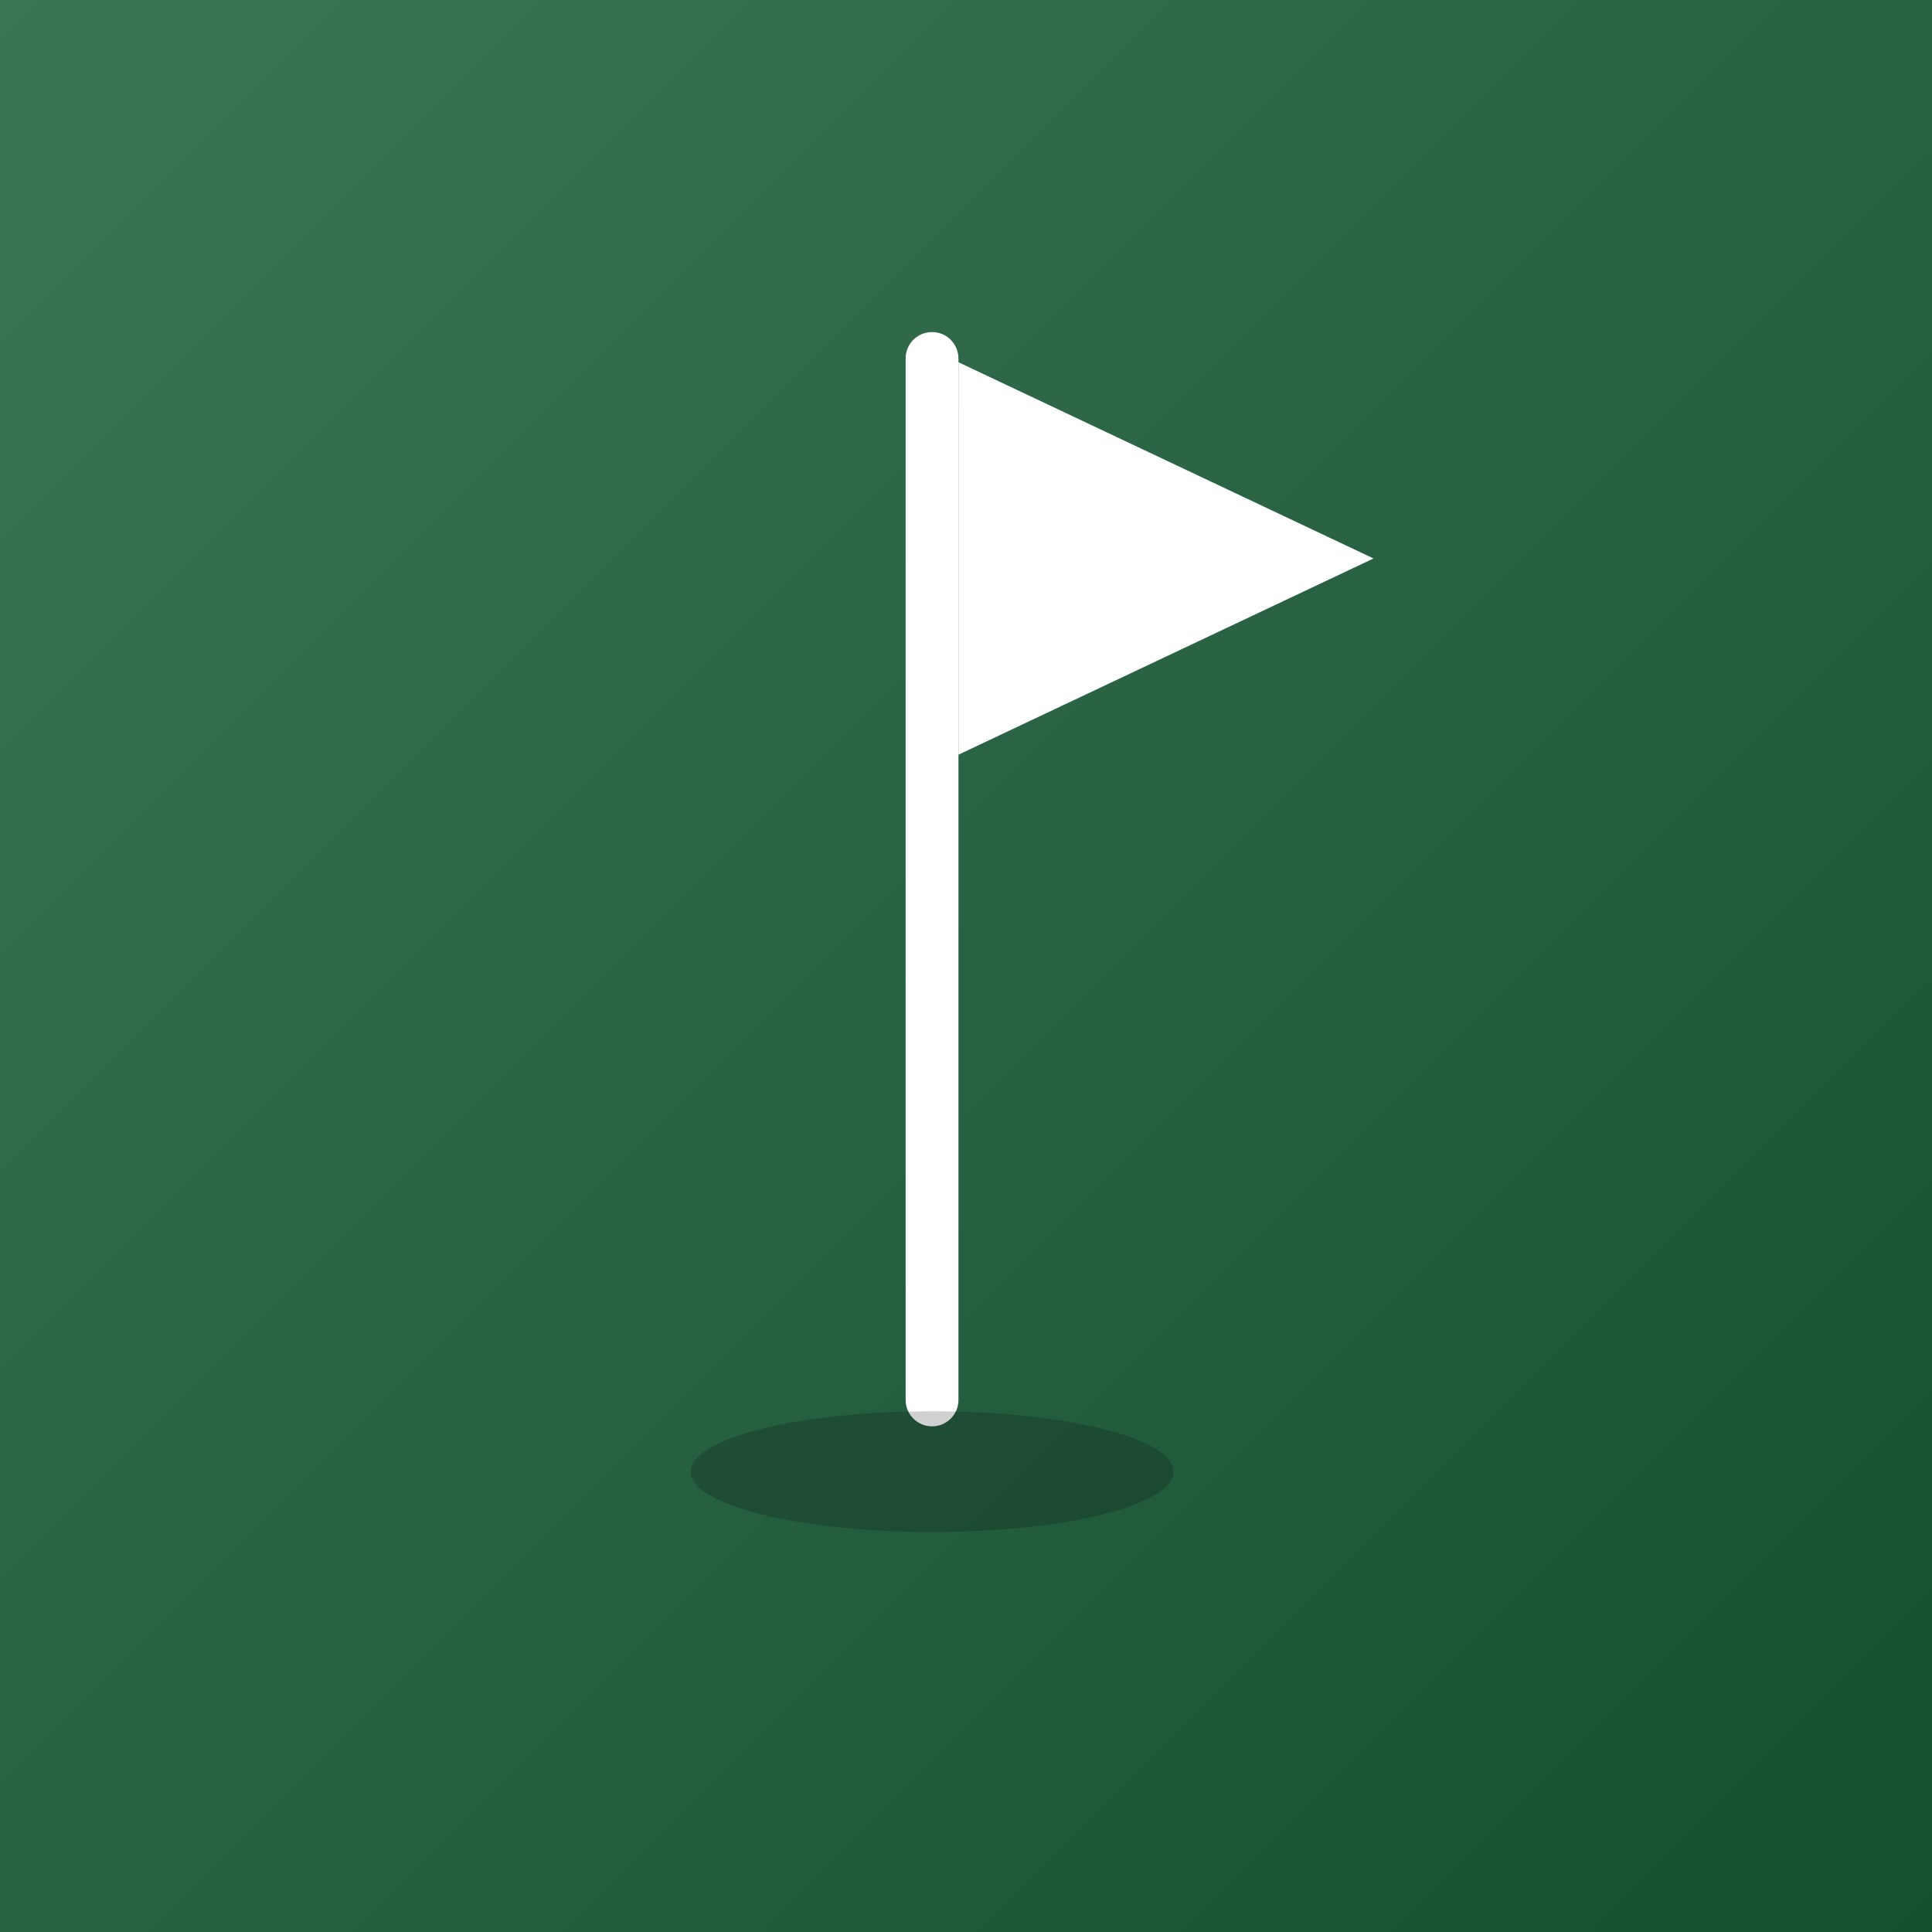
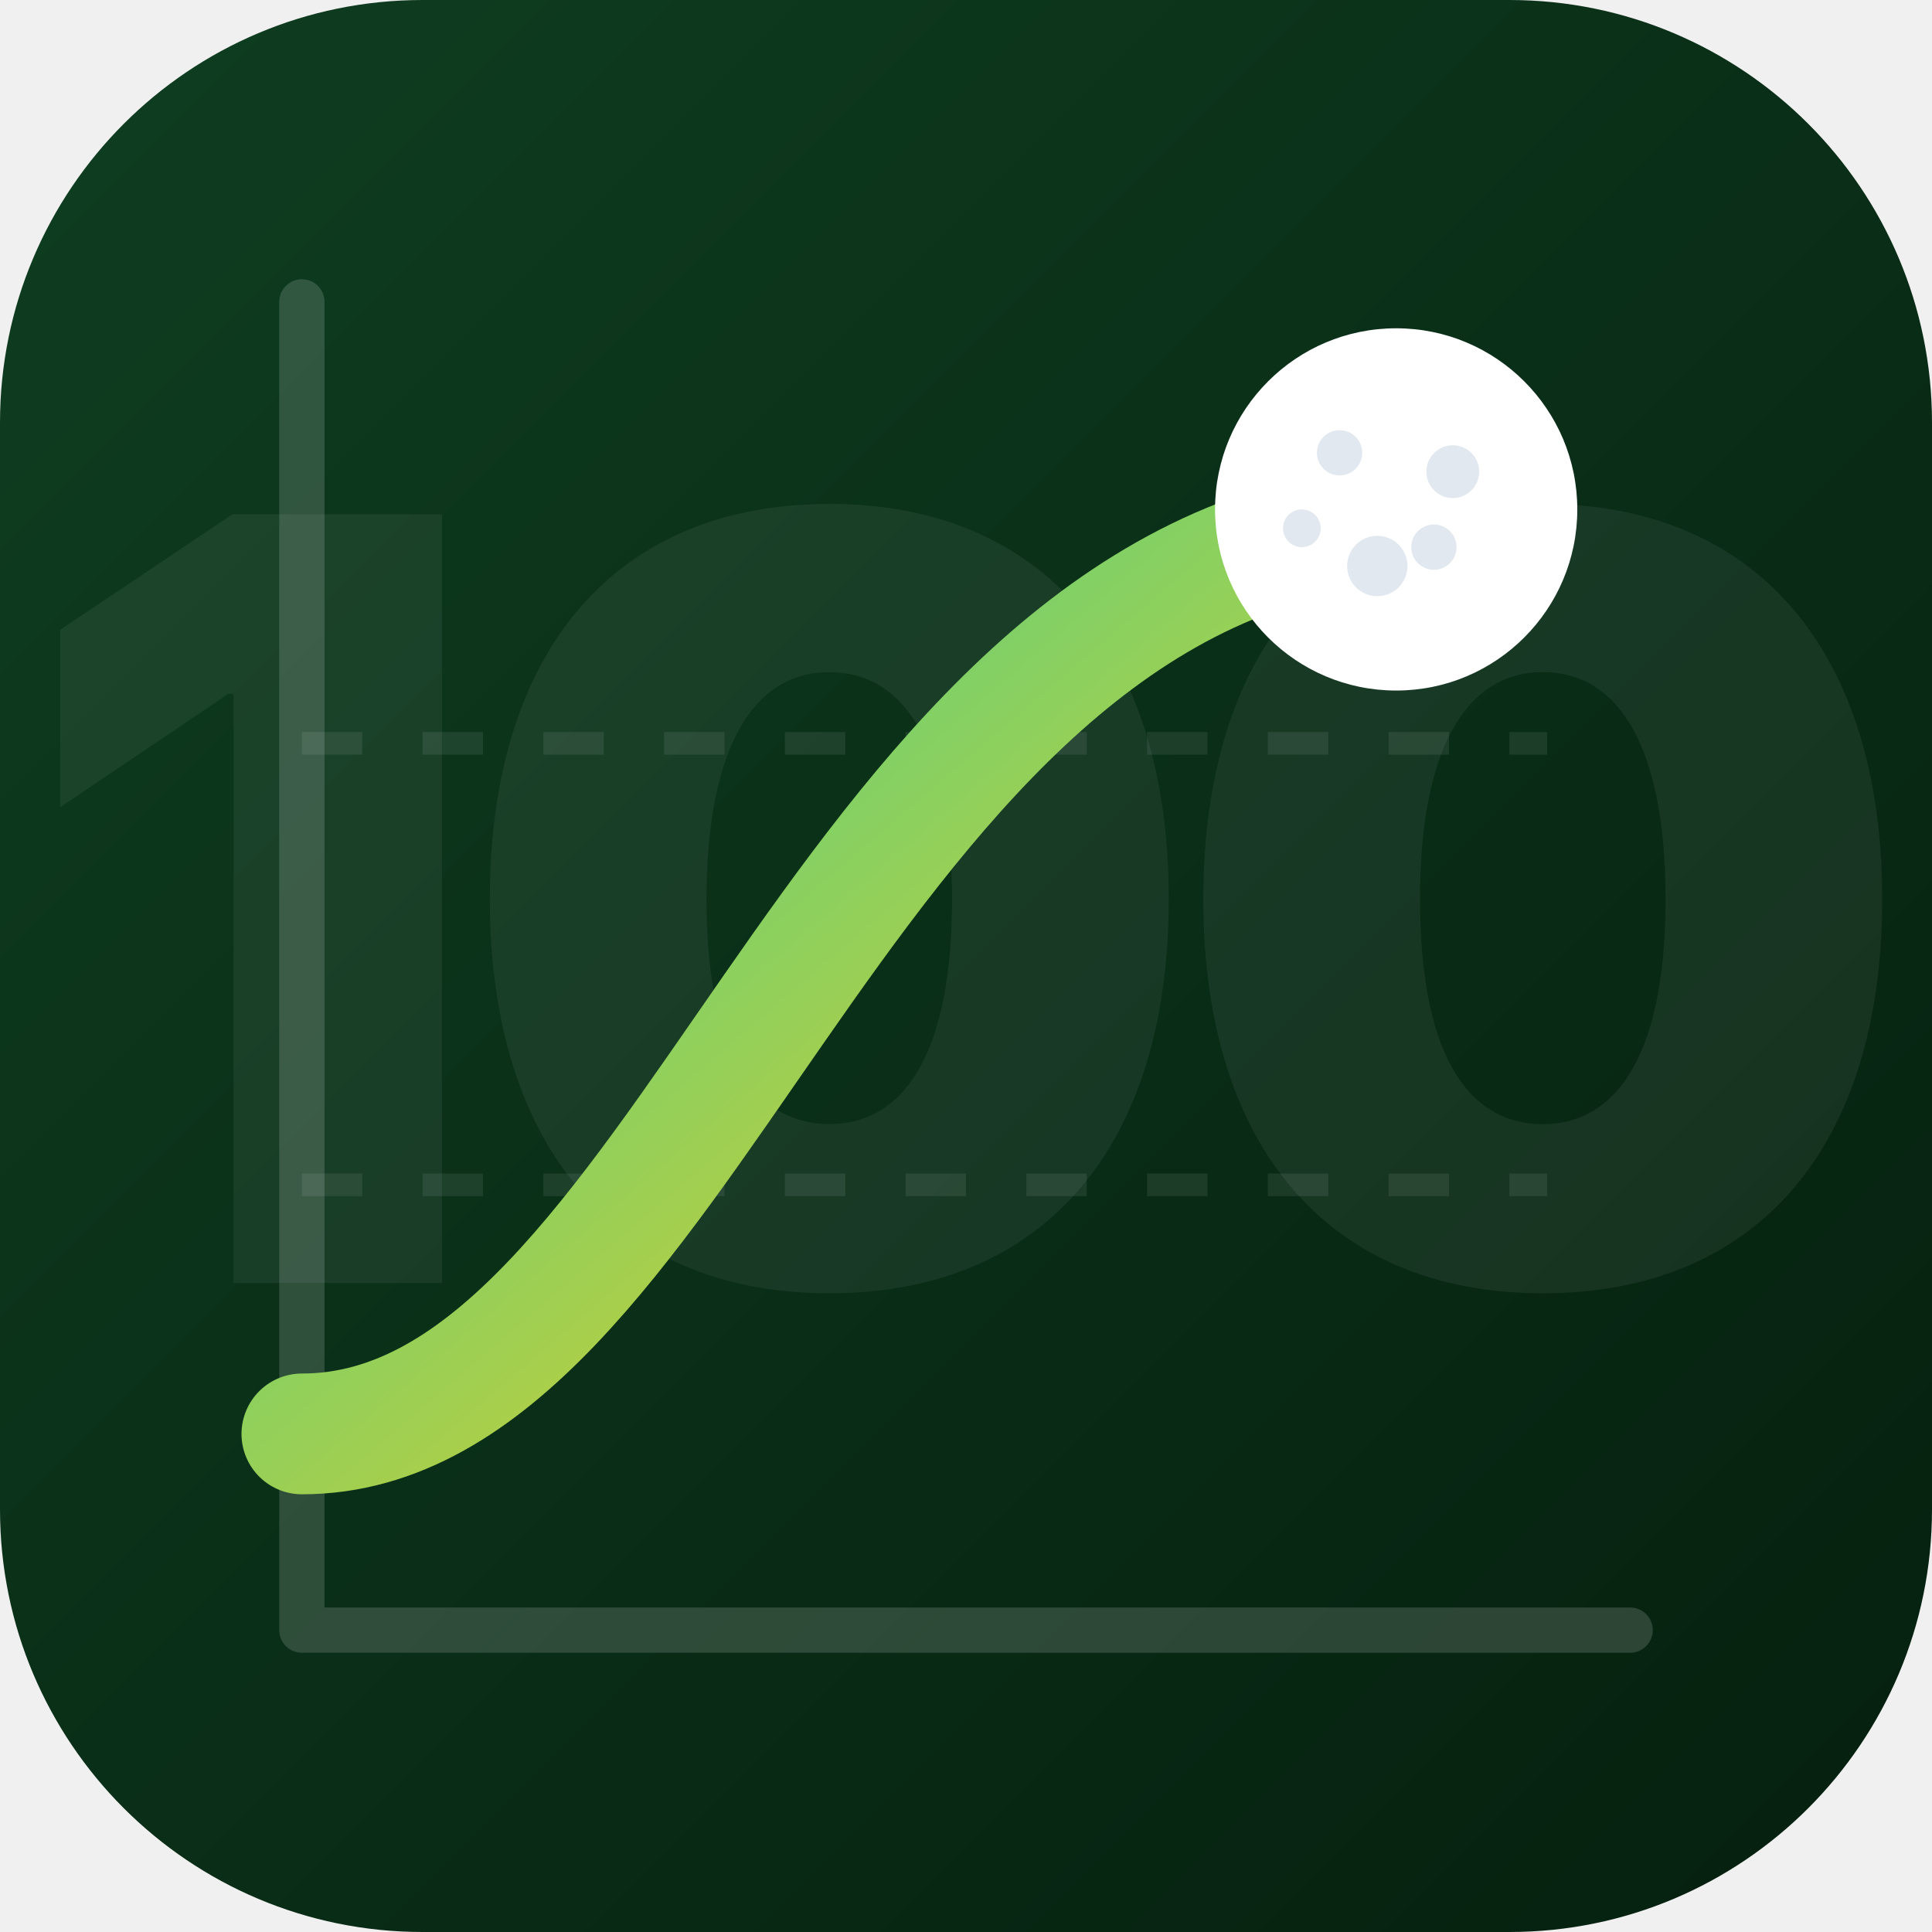
- <svg xmlns="http://www.w3.org/2000/svg" viewBox="0 0 512 512">
-   <rect width="512" height="512" fill="#1a5c38" />
-   <rect width="512" height="512" fill="url(#depth)" opacity="0.15" />
-   <rect x="240" y="88" width="14" height="290" rx="7" fill="white" />
-   <path d="M254 96 L364 148 L254 200 Z" fill="white" />
-   <ellipse cx="247" cy="390" rx="64" ry="16" fill="rgba(0,0,0,0.18)" />
+ <svg xmlns="http://www.w3.org/2000/svg" viewBox="0 0 512 512" width="512" height="512">
  <defs>
-     <linearGradient id="depth" x1="0" y1="0" x2="1" y2="1">
-       <stop offset="0%" stop-color="white" />
-       <stop offset="100%" stop-color="black" />
+     <linearGradient id="bgGrad" x1="0%" y1="0%" x2="100%" y2="100%">
+       <stop offset="0%" stop-color="#0f3e21" />
+       <stop offset="100%" stop-color="#051f0e" />
+     </linearGradient>
+     <linearGradient id="lineGrad" x1="0%" y1="0%" x2="100%" y2="100%">
+       <stop offset="0%" stop-color="#34d399" />
+       <stop offset="100%" stop-color="#facc15" />
    </linearGradient>
  </defs>
+   <rect width="512" height="512" rx="112" fill="url(#bgGrad)" />
+   <text x="256" y="340" font-family="system-ui, -apple-system, sans-serif" font-weight="900" font-size="280" fill="#ffffff" fill-opacity="0.06" text-anchor="middle" letter-spacing="-10">100</text>
+   <path d="M 80 80 L 80 432 L 432 432" fill="none" stroke="#ffffff" stroke-opacity="0.15" stroke-width="12" stroke-linecap="round" stroke-linejoin="round" />
+   <path d="M 80 314 L 410 314" fill="none" stroke="#ffffff" stroke-opacity="0.08" stroke-width="6" stroke-dasharray="16,16" />
+   <path d="M 80 197 L 410 197" fill="none" stroke="#ffffff" stroke-opacity="0.08" stroke-width="6" stroke-dasharray="16,16" />
+   <path d="M 80 380 C 180 380, 220 160, 360 140" fill="none" stroke="url(#lineGrad)" stroke-width="32" stroke-linecap="round" />
+   <circle cx="370" cy="135" r="48" fill="#ffffff" />
+   <circle cx="355" cy="120" r="6" fill="#e2e8f0" />
+   <circle cx="385" cy="125" r="7" fill="#e2e8f0" />
+   <circle cx="365" cy="150" r="8" fill="#e2e8f0" />
+   <circle cx="345" cy="140" r="5" fill="#e2e8f0" />
+   <circle cx="380" cy="145" r="6" fill="#e2e8f0" />
</svg>
